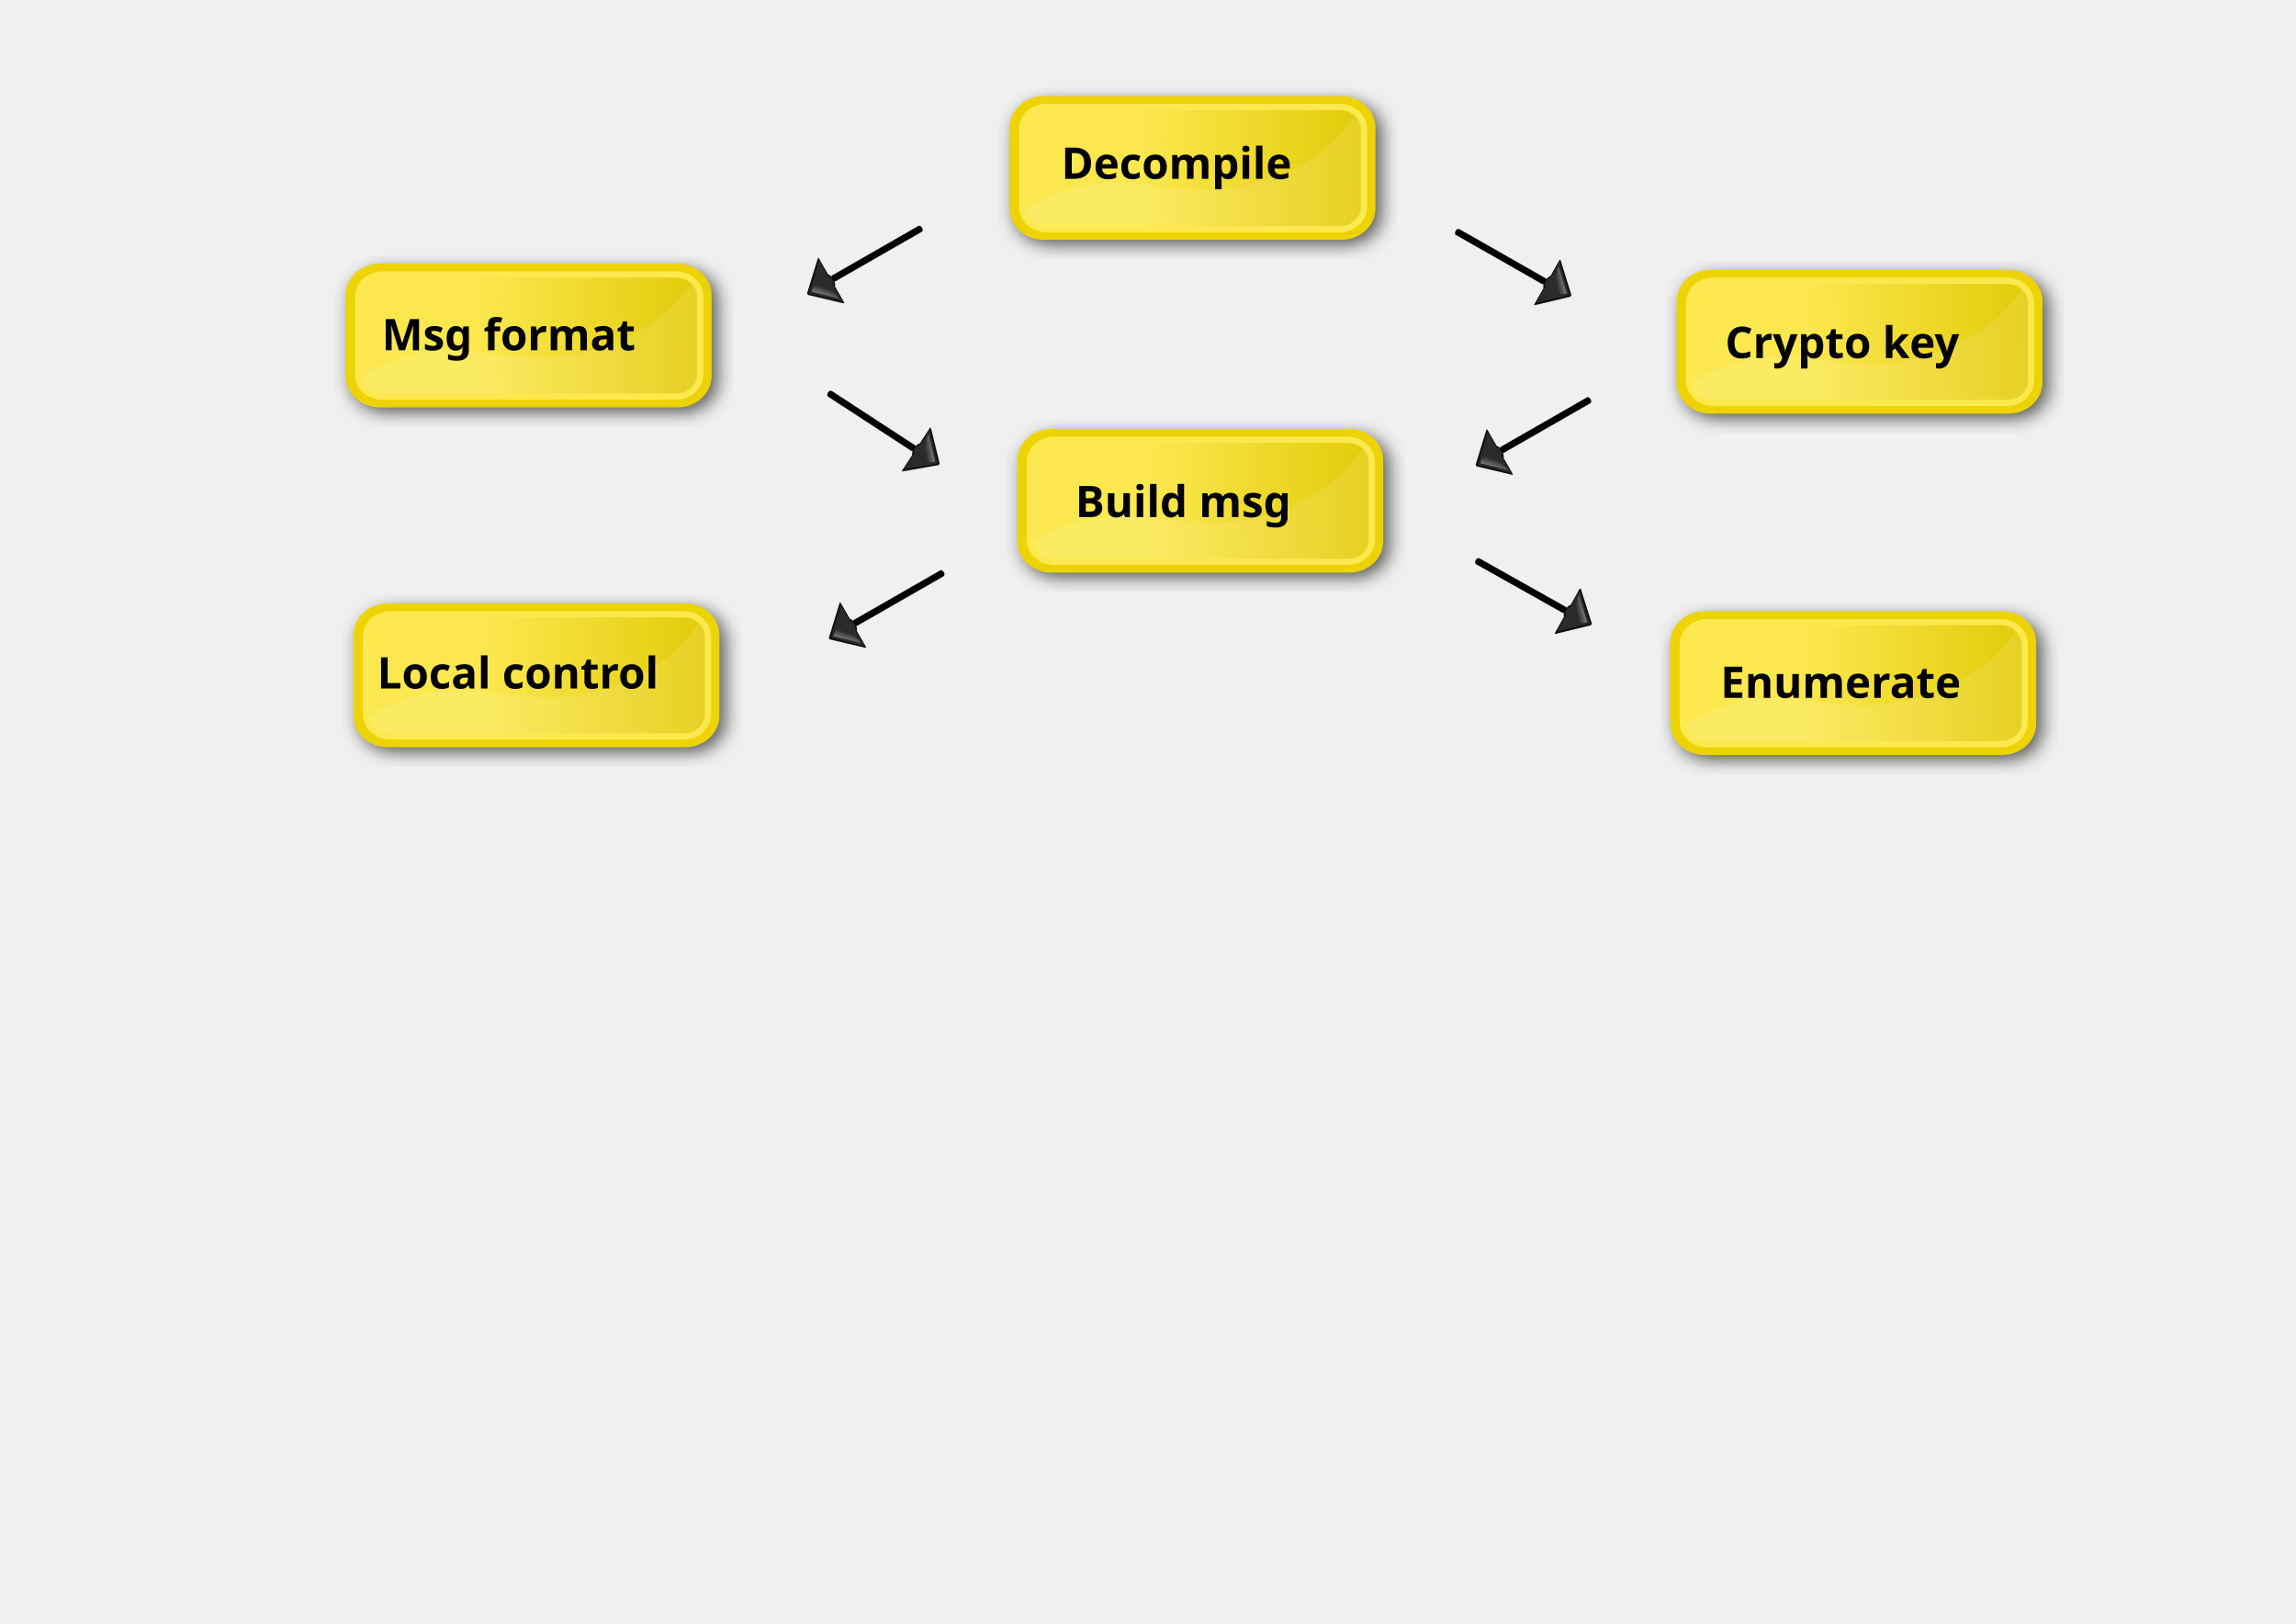
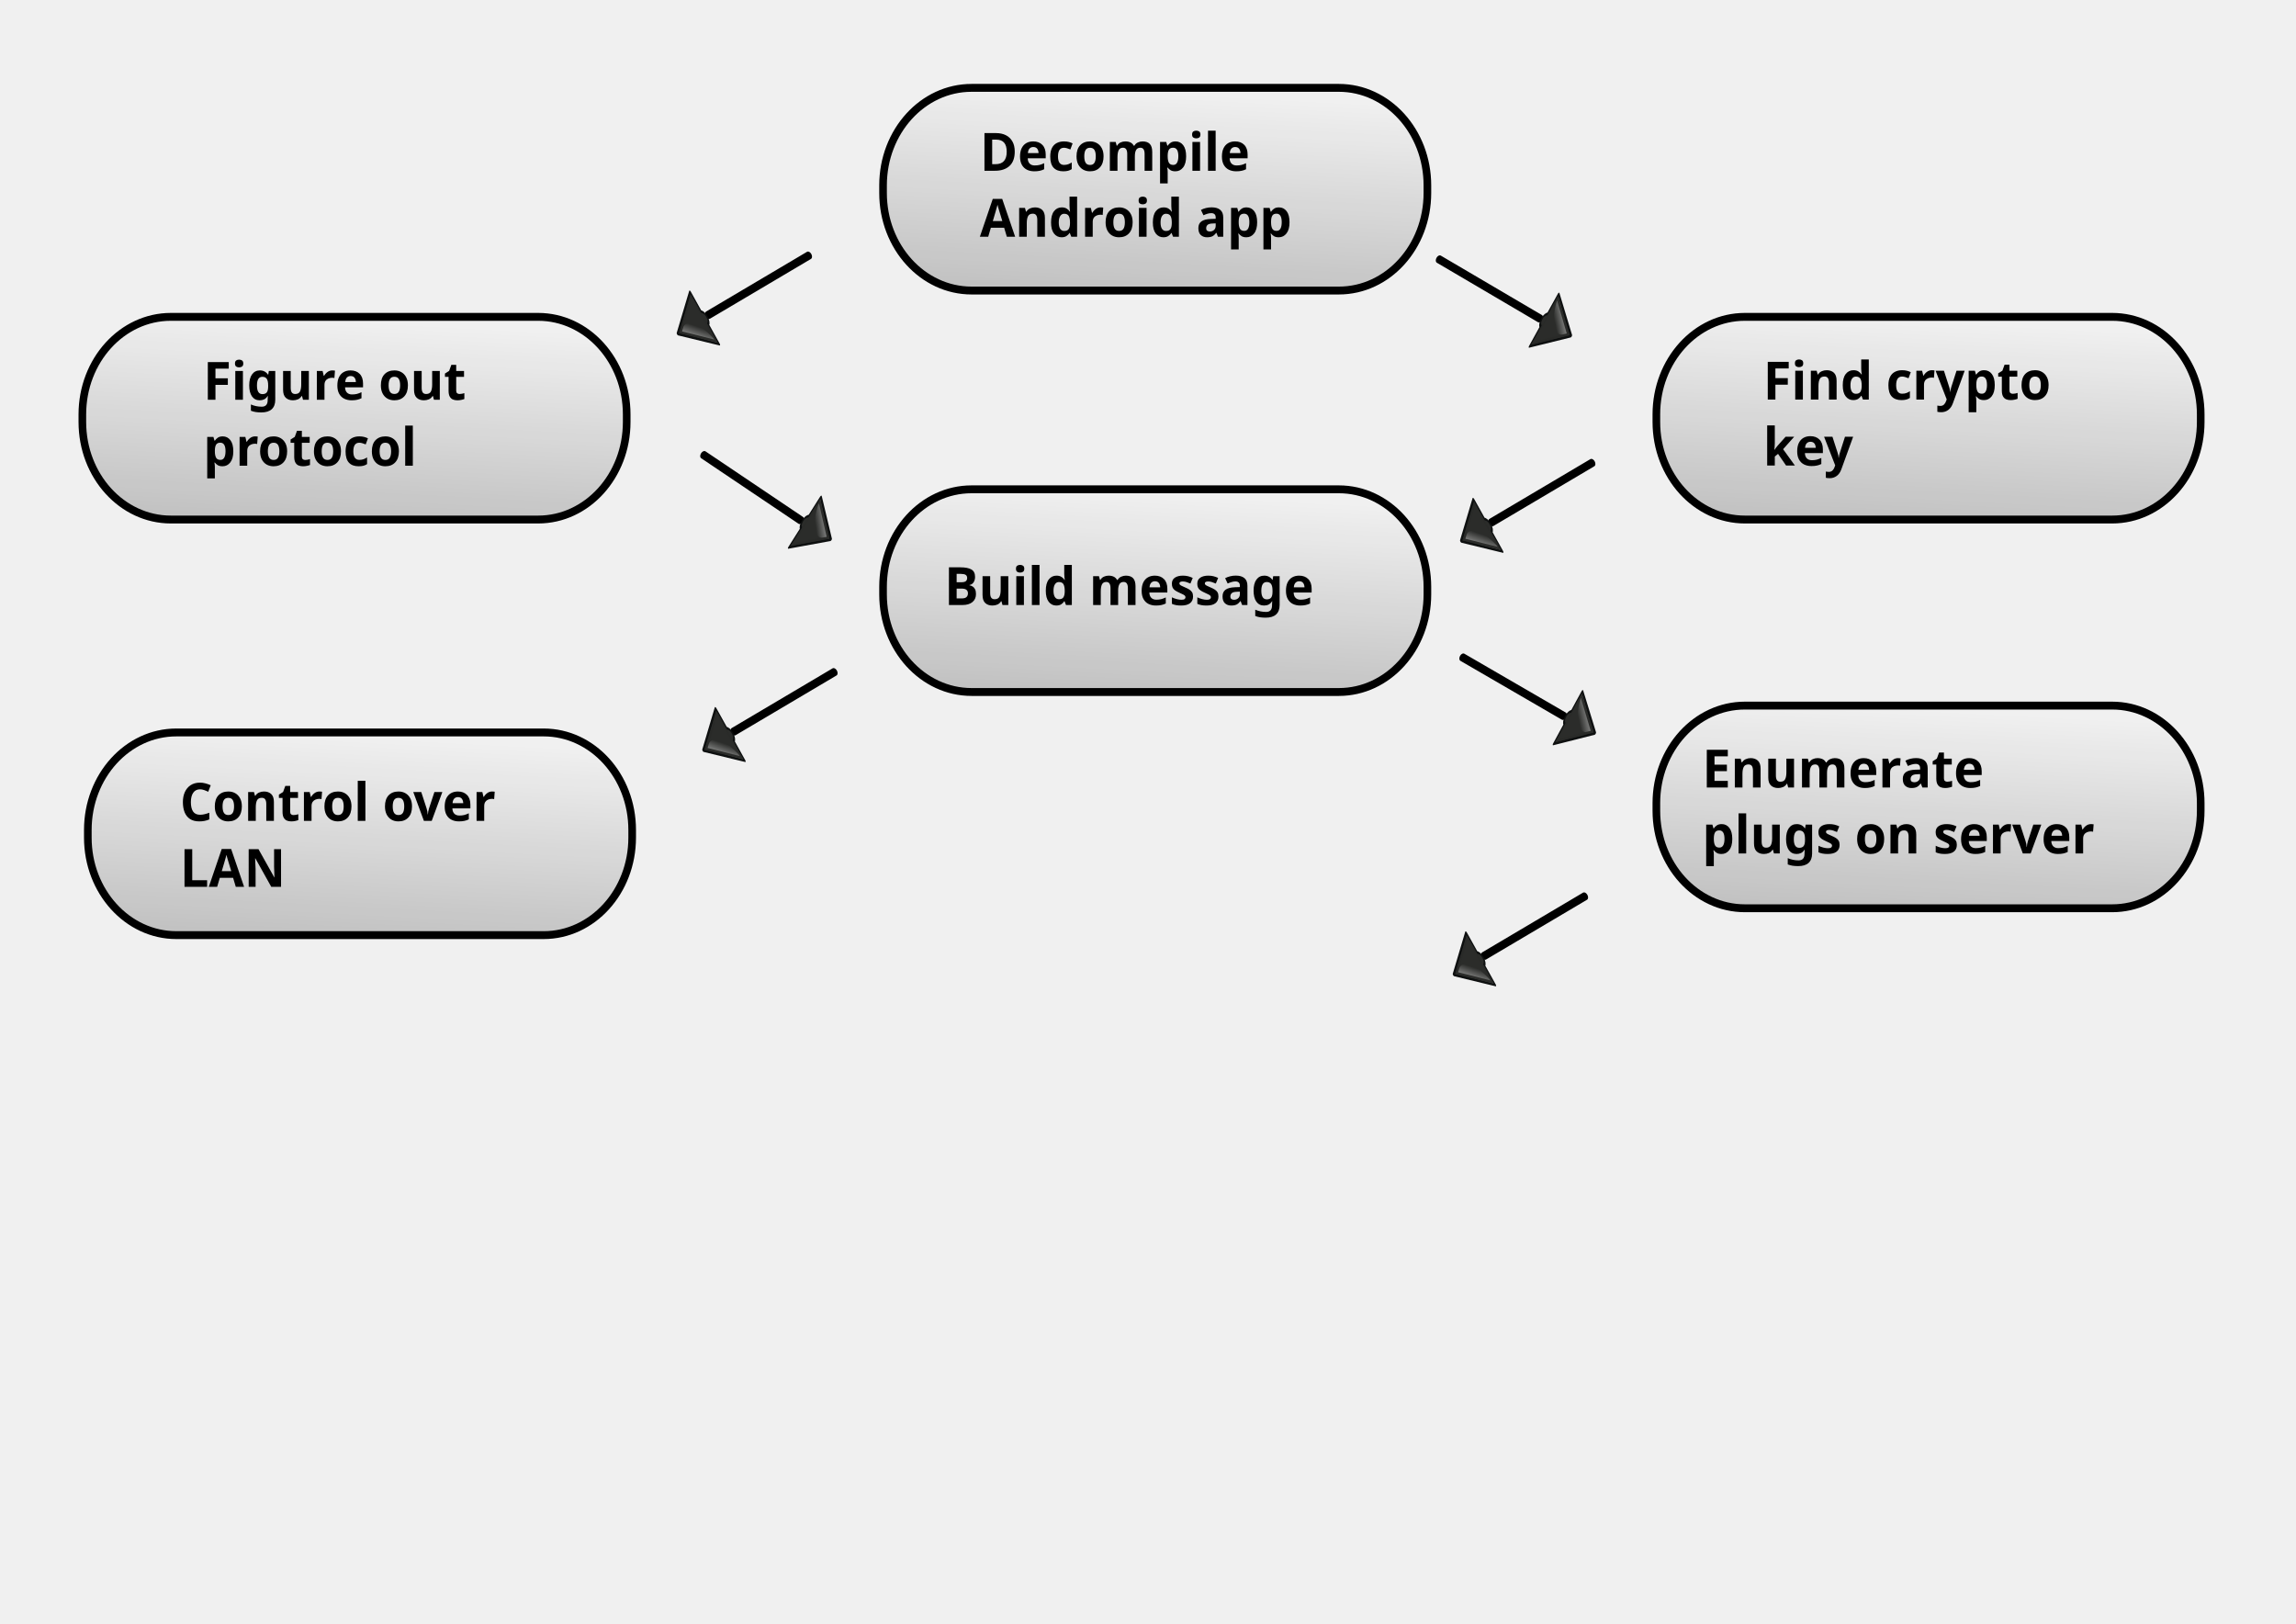
<svg xmlns="http://www.w3.org/2000/svg" xmlns:xlink="http://www.w3.org/1999/xlink" width="297mm" height="210mm" viewBox="0 0 1052.362 744.094" id="svg77456" version="1.1">
  <defs id="defs77458">
-     <filter style="color-interpolation-filters:sRGB" id="filter4523" height="1.278" width="1.119" y="-0.139" x="-0.06">
-       <feGaussianBlur id="feGaussianBlur4525" stdDeviation="6.265" />
-     </filter>
-     <linearGradient id="linearGradient4606" y2="84.148" gradientUnits="userSpaceOnUse" x2="145.71" gradientTransform="matrix(0.6659121,0,0,0.6072515,438.3779,340.3944)" y1="81.648" x1="315.36">
-       <stop id="stop3862" style="stop-color:#e1c900" offset="0" />
-       <stop id="stop3864" style="stop-color:#fce94f" offset="1" />
-     </linearGradient>
-     <filter style="color-interpolation-filters:sRGB" id="filter4523-8" height="1.278" width="1.119" y="-0.139" x="-0.06">
-       <feGaussianBlur id="feGaussianBlur4525-2" stdDeviation="6.265" />
-     </filter>
-     <linearGradient xlink:href="#linearGradient4606" id="linearGradient82049" gradientUnits="userSpaceOnUse" gradientTransform="matrix(0.6659121,0,0,0.6072515,438.3779,340.3944)" x1="315.36" y1="81.648" x2="145.71" y2="84.148" />
-     <filter style="color-interpolation-filters:sRGB" id="filter4523-4" height="1.278" width="1.119" y="-0.139" x="-0.06">
-       <feGaussianBlur id="feGaussianBlur4525-4" stdDeviation="6.265" />
-     </filter>
-     <linearGradient xlink:href="#linearGradient4606" id="linearGradient82074" gradientUnits="userSpaceOnUse" gradientTransform="matrix(0.6659121,0,0,0.6072515,438.3779,340.3944)" x1="315.36" y1="81.648" x2="145.71" y2="84.148" />
-     <linearGradient xlink:href="#linearGradient4606" id="linearGradient82076" gradientUnits="userSpaceOnUse" gradientTransform="matrix(0.6659121,0,0,0.6072515,438.3779,340.3944)" x1="315.36" y1="81.648" x2="145.71" y2="84.148" />
-     <filter style="color-interpolation-filters:sRGB" id="filter4523-89" height="1.278" width="1.119" y="-0.139" x="-0.06">
-       <feGaussianBlur id="feGaussianBlur4525-0" stdDeviation="6.265" />
-     </filter>
-     <linearGradient xlink:href="#linearGradient4606" id="linearGradient82101" gradientUnits="userSpaceOnUse" gradientTransform="matrix(0.6659121,0,0,0.6072515,438.3779,340.3944)" x1="315.36" y1="81.648" x2="145.71" y2="84.148" />
-     <filter style="color-interpolation-filters:sRGB" id="filter4523-891" height="1.278" width="1.119" y="-0.139" x="-0.06">
-       <feGaussianBlur id="feGaussianBlur4525-6" stdDeviation="6.265" />
-     </filter>
-     <linearGradient xlink:href="#linearGradient4606" id="linearGradient82156" gradientUnits="userSpaceOnUse" gradientTransform="matrix(0.6659121,0,0,0.6072515,438.3779,340.3944)" x1="315.36" y1="81.648" x2="145.71" y2="84.148" />
-     <filter style="color-interpolation-filters:sRGB" id="filter4523-3" height="1.278" width="1.119" y="-0.139" x="-0.06">
-       <feGaussianBlur id="feGaussianBlur4525-5" stdDeviation="6.265" />
-     </filter>
-     <linearGradient xlink:href="#linearGradient4606" id="linearGradient82181" gradientUnits="userSpaceOnUse" gradientTransform="matrix(0.6659121,0,0,0.6072515,438.3779,340.3944)" x1="315.36" y1="81.648" x2="145.71" y2="84.148" />
    <linearGradient id="linearGradient3456-4-2" y2="560.49" xlink:href="#linearGradient5003" gradientUnits="userSpaceOnUse" x2="385.62" gradientTransform="translate(-148.57,3.5714)" y1="578.7" x1="376.52" />
    <linearGradient id="linearGradient5003" y2="560.49" gradientUnits="userSpaceOnUse" x2="385.62" gradientTransform="translate(-148.57,3.5714)" y1="578.7" x1="376.52">
      <stop id="stop4966" style="stop-color:#ffffff" offset="0" />
      <stop id="stop4968" style="stop-color:#ffffff;stop-opacity:0" offset="1" />
    </linearGradient>
    <linearGradient id="linearGradient3456-4-2-3" y2="560.49" xlink:href="#linearGradient5003" gradientUnits="userSpaceOnUse" x2="385.62" gradientTransform="translate(-148.57,3.5714)" y1="578.7" x1="376.52" />
    <linearGradient id="linearGradient3456-4-2-9" y2="560.49" xlink:href="#linearGradient5003" gradientUnits="userSpaceOnUse" x2="385.62" gradientTransform="translate(-148.57,3.5714)" y1="578.7" x1="376.52" />
    <linearGradient id="linearGradient3456-4-2-8" y2="560.49" xlink:href="#linearGradient5003" gradientUnits="userSpaceOnUse" x2="385.62" gradientTransform="translate(-148.57,3.5714)" y1="578.7" x1="376.52" />
    <linearGradient id="linearGradient3456-4-2-98" y2="560.49" xlink:href="#linearGradient5003" gradientUnits="userSpaceOnUse" x2="385.62" gradientTransform="translate(-148.57,3.5714)" y1="578.7" x1="376.52" />
    <linearGradient id="linearGradient3456-4-2-82" y2="560.49" xlink:href="#linearGradient5003" gradientUnits="userSpaceOnUse" x2="385.62" gradientTransform="translate(-148.57,3.5714)" y1="578.7" x1="376.52" />
+     <linearGradient id="linearGradient3456-4-2-7" y2="560.49" xlink:href="#linearGradient5003" gradientUnits="userSpaceOnUse" x2="385.62" gradientTransform="translate(-148.57,3.5714)" y1="578.7" x1="376.52" />
+     <linearGradient gradientTransform="matrix(0.5923213,0,0,0.6017069,961.9552,-455.351)" id="linearGradient6633" y2="1341.3" xlink:href="#linearGradient6613" gradientUnits="userSpaceOnUse" x2="-674.72" y1="1666.1" x1="-691.07" />
+     <linearGradient id="linearGradient6613">
+       <stop id="stop6615" style="stop-color:#000000;stop-opacity:.494" offset="0" />
+       <stop id="stop6617" style="stop-color:#000000;stop-opacity:0" offset="1" />
+     </linearGradient>
+     <linearGradient gradientTransform="matrix(0.5923213,0,0,0.6017069,649.098,-381.7796)" id="linearGradient6633-9" y2="1341.3" xlink:href="#linearGradient6613" gradientUnits="userSpaceOnUse" x2="-674.72" y1="1666.1" x1="-691.07" />
+     <linearGradient gradientTransform="matrix(0.5923213,0,0,0.6017069,649.098,-216.0653)" id="linearGradient6633-2" y2="1341.3" xlink:href="#linearGradient6613" gradientUnits="userSpaceOnUse" x2="-674.72" y1="1666.1" x1="-691.07" />
+     <linearGradient gradientTransform="matrix(0.5923213,0,0,0.6017069,971.9552,-306.0653)" id="linearGradient6633-8" y2="1341.3" xlink:href="#linearGradient6613" gradientUnits="userSpaceOnUse" x2="-674.72" y1="1666.1" x1="-691.07" />
+     <linearGradient gradientTransform="matrix(0.5923213,0,0,0.6017069,1284.812,-206.7796)" id="linearGradient6633-97" y2="1341.3" xlink:href="#linearGradient6613" gradientUnits="userSpaceOnUse" x2="-674.72" y1="1666.1" x1="-691.07" />
+     <linearGradient gradientTransform="matrix(0.5923213,0,0,0.6017069,1261.955,-366.7796)" id="linearGradient6633-0" y2="1341.3" xlink:href="#linearGradient6613" gradientUnits="userSpaceOnUse" x2="-674.72" y1="1666.1" x1="-691.07" />
  </defs>
  <g id="layer1" transform="translate(0,-308.2677)">
-     <g id="g82000" transform="translate(-12.85714,-11.42857)">
-       <rect id="rect4582" ry="20" style="opacity:0.99;fill:#555753;stroke:#555753;stroke-width:7.087;stroke-linejoin:round;filter:url(#filter4523)" rx="20" transform="matrix(0.6659121,0,0,0.6072515,-142.3913,339.8346)" height="101.02" width="245.05" y="47.164" x="935.47" />
-       <g id="g81995">
-         <rect id="rect3848" style="opacity:0.99;fill:url(#linearGradient82076);stroke:#edd400;stroke-width:4.507;stroke-linejoin:round" rx="13.318" ry="12.145" height="61.345" width="163.182" y="366.027" x="477.867" />
-         <path id="path3850" style="opacity:0.783;fill:#ffffff;fill-opacity:0.144" d="m 480.863,416.465 c 1.185,4.548 5.554,7.931 10.854,7.931 l 134.075,0 c 6.22,0 11.214,-4.615 11.214,-10.354 l 0,-34.959 c 0,-2.727 -1.152,-5.174 -3.003,-7.02 -0.293,0.504 -0.16,0.383 -0.546,0.99 -0.899,1.415 -2.058,3.091 -3.523,4.925 -1.472,1.828 -3.243,3.814 -5.361,5.872 -1.052,1.026 -2.211,2.071 -3.443,3.121 -1.232,1.044 -2.55,2.095 -3.969,3.139 -1.418,1.038 -2.923,2.065 -4.535,3.079 -1.612,1.014 -3.323,2.022 -5.141,2.988 -1.818,0.959 -3.742,1.882 -5.78,2.769 -2.031,0.887 -4.169,1.719 -6.426,2.502 -2.251,0.783 -4.621,1.512 -7.119,2.168 -2.491,0.656 -5.094,1.239 -7.831,1.743 -2.444,0.455 -4.821,0.795 -7.119,1.032 -2.297,0.231 -4.522,0.364 -6.699,0.425 -2.171,0.055 -4.288,0.043 -6.359,-0.043 -2.078,-0.079 -4.115,-0.213 -6.113,-0.383 -3.995,-0.352 -7.858,-0.856 -11.693,-1.342 -3.836,-0.48 -7.645,-0.953 -11.507,-1.239 -1.931,-0.14 -3.869,-0.237 -5.84,-0.273 -1.971,-0.03 -3.989,0 -6.027,0.121 -2.038,0.121 -4.109,0.34 -6.24,0.656 -2.124,0.316 -4.308,0.729 -6.546,1.281 -2.244,0.553 -4.555,1.227 -6.932,2.053 -2.377,0.826 -4.828,1.816 -7.372,2.963 -2.537,1.148 -5.167,2.465 -7.898,3.978 -0.999,0.553 -2.091,1.269 -3.123,1.876 z" />
-         <rect id="rect3856" style="opacity:0.99;fill:none;stroke:#fce94f;stroke-width:2.853;stroke-linejoin:round" rx="11.121" ry="10.141" height="56.018" width="156.762" y="368.692" x="481.316" />
-       </g>
+     <text xml:space="preserve" style="font-style:normal;font-weight:normal;font-size:20.831px;line-height:125%;font-family:sans-serif;letter-spacing:0px;word-spacing:0px;fill:#000000;fill-opacity:1;stroke:none;stroke-width:1px;stroke-linecap:butt;stroke-linejoin:miter;stroke-opacity:1" x="450.327" y="393.896" id="text82103" transform="scale(0.9843664,1.015882)">
+       <tspan id="tspan82105" x="450.327" y="393.896" />
+     </text>
+     <g id="g153692" transform="matrix(1.171718,0,0,1.209232,-117.4643,-74.30468)">
+       <rect x="445.676" y="349.673" width="212.934" height="76.808" rx="34.635" style="fill:url(#linearGradient6633);stroke:#000000;stroke-width:2.985" ry="36.965" id="rect4849" />
+       <text id="text82113" y="381.094" x="483.549" style="font-style:normal;font-variant:normal;font-weight:bold;font-stretch:normal;font-size:20px;line-height:125%;font-family:sans-serif;-inkscape-font-specification:'sans-serif Bold';letter-spacing:0px;word-spacing:0px;fill:#000000;fill-opacity:1;stroke:none;stroke-width:1px;stroke-linecap:butt;stroke-linejoin:miter;stroke-opacity:1" xml:space="preserve">
+         <tspan y="381.094" x="483.549" id="tspan82115">Decompile</tspan>
+         <tspan id="tspan153648" y="406.094" x="483.549">Android app</tspan>
+       </text>
    </g>
-     <g id="g82000-7" transform="translate(-317.1428,65.35714)">
-       <rect id="rect4582-9" ry="20" style="opacity:0.99;fill:#555753;stroke:#555753;stroke-width:7.087;stroke-linejoin:round;filter:url(#filter4523-8)" rx="20" transform="matrix(0.6659121,0,0,0.6072515,-142.3913,339.8346)" height="101.02" width="245.05" y="47.164" x="935.47" />
-       <g id="g81995-4">
-         <rect id="rect3848-9" style="opacity:0.99;fill:url(#linearGradient82049);stroke:#edd400;stroke-width:4.507;stroke-linejoin:round" rx="13.318" ry="12.145" height="61.345" width="163.182" y="366.027" x="477.867" />
-         <path id="path3850-4" style="opacity:0.783;fill:#ffffff;fill-opacity:0.144" d="m 480.863,416.465 c 1.185,4.548 5.554,7.931 10.854,7.931 l 134.075,0 c 6.22,0 11.214,-4.615 11.214,-10.354 l 0,-34.959 c 0,-2.727 -1.152,-5.174 -3.003,-7.02 -0.293,0.504 -0.16,0.383 -0.546,0.99 -0.899,1.415 -2.058,3.091 -3.523,4.925 -1.472,1.828 -3.243,3.814 -5.361,5.872 -1.052,1.026 -2.211,2.071 -3.443,3.121 -1.232,1.044 -2.55,2.095 -3.969,3.139 -1.418,1.038 -2.923,2.065 -4.535,3.079 -1.612,1.014 -3.323,2.022 -5.141,2.988 -1.818,0.959 -3.742,1.882 -5.78,2.769 -2.031,0.887 -4.169,1.719 -6.426,2.502 -2.251,0.783 -4.621,1.512 -7.119,2.168 -2.491,0.656 -5.094,1.239 -7.831,1.743 -2.444,0.455 -4.821,0.795 -7.119,1.032 -2.297,0.231 -4.522,0.364 -6.699,0.425 -2.171,0.055 -4.288,0.043 -6.359,-0.043 -2.078,-0.079 -4.115,-0.213 -6.113,-0.383 -3.995,-0.352 -7.858,-0.856 -11.693,-1.342 -3.836,-0.48 -7.645,-0.953 -11.507,-1.239 -1.931,-0.14 -3.869,-0.237 -5.84,-0.273 -1.971,-0.03 -3.989,0 -6.027,0.121 -2.038,0.121 -4.109,0.34 -6.24,0.656 -2.124,0.316 -4.308,0.729 -6.546,1.281 -2.244,0.553 -4.555,1.227 -6.932,2.053 -2.377,0.826 -4.828,1.816 -7.372,2.963 -2.537,1.148 -5.167,2.465 -7.898,3.978 -0.999,0.553 -2.091,1.269 -3.123,1.876 z" />
-         <rect id="rect3856-3" style="opacity:0.99;fill:none;stroke:#fce94f;stroke-width:2.853;stroke-linejoin:round" rx="11.121" ry="10.141" height="56.018" width="156.762" y="368.692" x="481.316" />
-       </g>
+     <text xml:space="preserve" style="font-style:normal;font-weight:normal;font-size:23.807px;line-height:125%;font-family:sans-serif;letter-spacing:0px;word-spacing:0px;fill:#000000;fill-opacity:1;stroke:none;stroke-width:1px;stroke-linecap:butt;stroke-linejoin:miter;stroke-opacity:1" x="91.528" y="495.074" id="text82117" transform="scale(0.9843664,1.015882)">
+       <tspan id="tspan82119" x="91.528" y="495.074" />
+     </text>
+     <g id="g153720" transform="matrix(1.171718,0,0,1.209232,-117.8828,-58.32555)">
+       <rect x="132.819" y="423.244" width="212.934" height="76.808" rx="34.635" style="fill:url(#linearGradient6633-9);stroke:#000000;stroke-width:2.985" ry="36.965" id="rect4849-9" />
+       <text id="text82121" y="454.665" x="180.106" style="font-style:normal;font-variant:normal;font-weight:bold;font-stretch:normal;font-size:20px;line-height:125%;font-family:sans-serif;-inkscape-font-specification:'sans-serif Bold';letter-spacing:0px;word-spacing:0px;fill:#000000;fill-opacity:1;stroke:none;stroke-width:1px;stroke-linecap:butt;stroke-linejoin:miter;stroke-opacity:1" xml:space="preserve">
+         <tspan y="454.665" x="180.106" id="tspan82123">Figure out</tspan>
+         <tspan id="tspan153650" y="479.665" x="180.106">protocol</tspan>
+       </text>
    </g>
-     <g id="g82000-9" transform="translate(292.8572,68.21429)">
-       <rect id="rect4582-3" ry="20" style="opacity:0.99;fill:#555753;stroke:#555753;stroke-width:7.087;stroke-linejoin:round;filter:url(#filter4523-4)" rx="20" transform="matrix(0.6659121,0,0,0.6072515,-142.3913,339.8346)" height="101.02" width="245.05" y="47.164" x="935.47" />
-       <g id="g81995-3">
-         <rect id="rect3848-3" style="opacity:0.99;fill:url(#linearGradient82074);stroke:#edd400;stroke-width:4.507;stroke-linejoin:round" rx="13.318" ry="12.145" height="61.345" width="163.182" y="366.027" x="477.867" />
-         <path id="path3850-1" style="opacity:0.783;fill:#ffffff;fill-opacity:0.144" d="m 480.863,416.465 c 1.185,4.548 5.554,7.931 10.854,7.931 l 134.075,0 c 6.22,0 11.214,-4.615 11.214,-10.354 l 0,-34.959 c 0,-2.727 -1.152,-5.174 -3.003,-7.02 -0.293,0.504 -0.16,0.383 -0.546,0.99 -0.899,1.415 -2.058,3.091 -3.523,4.925 -1.472,1.828 -3.243,3.814 -5.361,5.872 -1.052,1.026 -2.211,2.071 -3.443,3.121 -1.232,1.044 -2.55,2.095 -3.969,3.139 -1.418,1.038 -2.923,2.065 -4.535,3.079 -1.612,1.014 -3.323,2.022 -5.141,2.988 -1.818,0.959 -3.742,1.882 -5.78,2.769 -2.031,0.887 -4.169,1.719 -6.426,2.502 -2.251,0.783 -4.621,1.512 -7.119,2.168 -2.491,0.656 -5.094,1.239 -7.831,1.743 -2.444,0.455 -4.821,0.795 -7.119,1.032 -2.297,0.231 -4.522,0.364 -6.699,0.425 -2.171,0.055 -4.288,0.043 -6.359,-0.043 -2.078,-0.079 -4.115,-0.213 -6.113,-0.383 -3.995,-0.352 -7.858,-0.856 -11.693,-1.342 -3.836,-0.48 -7.645,-0.953 -11.507,-1.239 -1.931,-0.14 -3.869,-0.237 -5.84,-0.273 -1.971,-0.03 -3.989,0 -6.027,0.121 -2.038,0.121 -4.109,0.34 -6.24,0.656 -2.124,0.316 -4.308,0.729 -6.546,1.281 -2.244,0.553 -4.555,1.227 -6.932,2.053 -2.377,0.826 -4.828,1.816 -7.372,2.963 -2.537,1.148 -5.167,2.465 -7.898,3.978 -0.999,0.553 -2.091,1.269 -3.123,1.876 z" />
-         <rect id="rect3856-2" style="opacity:0.99;fill:none;stroke:#fce94f;stroke-width:2.853;stroke-linejoin:round" rx="11.121" ry="10.141" height="56.018" width="156.762" y="368.692" x="481.316" />
-       </g>
-     </g>
-     <g id="g82000-94" transform="translate(-9.285701,141.0714)">
-       <rect id="rect4582-5" ry="20" style="opacity:0.99;fill:#555753;stroke:#555753;stroke-width:7.087;stroke-linejoin:round;filter:url(#filter4523-89)" rx="20" transform="matrix(0.6659121,0,0,0.6072515,-142.3913,339.8346)" height="101.02" width="245.05" y="47.164" x="935.47" />
-       <g id="g81995-2">
-         <rect id="rect3848-0" style="opacity:0.99;fill:url(#linearGradient82101);stroke:#edd400;stroke-width:4.507;stroke-linejoin:round" rx="13.318" ry="12.145" height="61.345" width="163.182" y="366.027" x="477.867" />
-         <path id="path3850-0" style="opacity:0.783;fill:#ffffff;fill-opacity:0.144" d="m 480.863,416.465 c 1.185,4.548 5.554,7.931 10.854,7.931 l 134.075,0 c 6.22,0 11.214,-4.615 11.214,-10.354 l 0,-34.959 c 0,-2.727 -1.152,-5.174 -3.003,-7.02 -0.293,0.504 -0.16,0.383 -0.546,0.99 -0.899,1.415 -2.058,3.091 -3.523,4.925 -1.472,1.828 -3.243,3.814 -5.361,5.872 -1.052,1.026 -2.211,2.071 -3.443,3.121 -1.232,1.044 -2.55,2.095 -3.969,3.139 -1.418,1.038 -2.923,2.065 -4.535,3.079 -1.612,1.014 -3.323,2.022 -5.141,2.988 -1.818,0.959 -3.742,1.882 -5.78,2.769 -2.031,0.887 -4.169,1.719 -6.426,2.502 -2.251,0.783 -4.621,1.512 -7.119,2.168 -2.491,0.656 -5.094,1.239 -7.831,1.743 -2.444,0.455 -4.821,0.795 -7.119,1.032 -2.297,0.231 -4.522,0.364 -6.699,0.425 -2.171,0.055 -4.288,0.043 -6.359,-0.043 -2.078,-0.079 -4.115,-0.213 -6.113,-0.383 -3.995,-0.352 -7.858,-0.856 -11.693,-1.342 -3.836,-0.48 -7.645,-0.953 -11.507,-1.239 -1.931,-0.14 -3.869,-0.237 -5.84,-0.273 -1.971,-0.03 -3.989,0 -6.027,0.121 -2.038,0.121 -4.109,0.34 -6.24,0.656 -2.124,0.316 -4.308,0.729 -6.546,1.281 -2.244,0.553 -4.555,1.227 -6.932,2.053 -2.377,0.826 -4.828,1.816 -7.372,2.963 -2.537,1.148 -5.167,2.465 -7.898,3.978 -0.999,0.553 -2.091,1.269 -3.123,1.876 z" />
-         <rect id="rect3856-9" style="opacity:0.99;fill:none;stroke:#fce94f;stroke-width:2.853;stroke-linejoin:round" rx="11.121" ry="10.141" height="56.018" width="156.762" y="368.692" x="481.316" />
-       </g>
-     </g>
-     <text xml:space="preserve" style="font-style:normal;font-weight:normal;font-size:17.5px;line-height:125%;font-family:sans-serif;letter-spacing:0px;word-spacing:0px;fill:#000000;fill-opacity:1;stroke:none;stroke-width:1px;stroke-linecap:butt;stroke-linejoin:miter;stroke-opacity:1;" x="483.571" y="392.362" id="text82103">
-       <tspan id="tspan82105" x="483.571" y="392.362" />
-     </text>
-     <text xml:space="preserve" style="font-style:normal;font-variant:normal;font-weight:bold;font-stretch:normal;font-size:20px;line-height:125%;font-family:sans-serif;-inkscape-font-specification:'sans-serif Bold';letter-spacing:0px;word-spacing:0px;fill:#000000;fill-opacity:1;stroke:none;stroke-width:1px;stroke-linecap:butt;stroke-linejoin:miter;stroke-opacity:1" x="486.429" y="390.219" id="text82113">
-       <tspan id="tspan82115" x="486.429" y="390.219">Decompile</tspan>
-     </text>
-     <text xml:space="preserve" style="font-style:normal;font-weight:normal;font-size:20px;line-height:125%;font-family:sans-serif;letter-spacing:0px;word-spacing:0px;fill:#000000;fill-opacity:1;stroke:none;stroke-width:1px;stroke-linecap:butt;stroke-linejoin:miter;stroke-opacity:1" x="182.143" y="477.362" id="text82117">
-       <tspan id="tspan82119" x="182.143" y="477.362" />
-     </text>
-     <text xml:space="preserve" style="font-style:normal;font-variant:normal;font-weight:bold;font-stretch:normal;font-size:20px;line-height:125%;font-family:sans-serif;-inkscape-font-specification:'sans-serif Bold';letter-spacing:0px;word-spacing:0px;fill:#000000;fill-opacity:1;stroke:none;stroke-width:1px;stroke-linecap:butt;stroke-linejoin:miter;stroke-opacity:1" x="175" y="468.791" id="text82121">
-       <tspan id="tspan82123" x="175" y="468.791">Msg format</tspan>
-     </text>
-     <text xml:space="preserve" style="font-style:normal;font-variant:normal;font-weight:bold;font-stretch:normal;font-size:20px;line-height:125%;font-family:sans-serif;-inkscape-font-specification:'sans-serif Bold';letter-spacing:0px;word-spacing:0px;fill:#000000;fill-opacity:1;stroke:none;stroke-width:1px;stroke-linecap:butt;stroke-linejoin:miter;stroke-opacity:1" x="790.714" y="472.362" id="text82125">
-       <tspan id="tspan82127" x="790.714" y="472.362">Crypto key</tspan>
-     </text>
-     <text xml:space="preserve" style="font-style:normal;font-variant:normal;font-weight:bold;font-stretch:normal;font-size:20px;line-height:125%;font-family:sans-serif;-inkscape-font-specification:'sans-serif Bold';letter-spacing:0px;word-spacing:0px;fill:#000000;fill-opacity:1;stroke:none;stroke-width:1px;stroke-linecap:butt;stroke-linejoin:miter;stroke-opacity:1" x="492.857" y="545.219" id="text82129">
-       <tspan id="tspan82131" x="492.857" y="545.219">Build msg</tspan>
-     </text>
-     <g id="g82000-76" transform="translate(-313.5714,221.0714)">
-       <rect id="rect4582-2" ry="20" style="opacity:0.99;fill:#555753;stroke:#555753;stroke-width:7.087;stroke-linejoin:round;filter:url(#filter4523-891)" rx="20" transform="matrix(0.6659121,0,0,0.6072515,-142.3913,339.8346)" height="101.02" width="245.05" y="47.164" x="935.47" />
-       <g id="g81995-6">
-         <rect id="rect3848-1" style="opacity:0.99;fill:url(#linearGradient82156);stroke:#edd400;stroke-width:4.507;stroke-linejoin:round" rx="13.318" ry="12.145" height="61.345" width="163.182" y="366.027" x="477.867" />
-         <path id="path3850-8" style="opacity:0.783;fill:#ffffff;fill-opacity:0.144" d="m 480.863,416.465 c 1.185,4.548 5.554,7.931 10.854,7.931 l 134.075,0 c 6.22,0 11.214,-4.615 11.214,-10.354 l 0,-34.959 c 0,-2.727 -1.152,-5.174 -3.003,-7.02 -0.293,0.504 -0.16,0.383 -0.546,0.99 -0.899,1.415 -2.058,3.091 -3.523,4.925 -1.472,1.828 -3.243,3.814 -5.361,5.872 -1.052,1.026 -2.211,2.071 -3.443,3.121 -1.232,1.044 -2.55,2.095 -3.969,3.139 -1.418,1.038 -2.923,2.065 -4.535,3.079 -1.612,1.014 -3.323,2.022 -5.141,2.988 -1.818,0.959 -3.742,1.882 -5.78,2.769 -2.031,0.887 -4.169,1.719 -6.426,2.502 -2.251,0.783 -4.621,1.512 -7.119,2.168 -2.491,0.656 -5.094,1.239 -7.831,1.743 -2.444,0.455 -4.821,0.795 -7.119,1.032 -2.297,0.231 -4.522,0.364 -6.699,0.425 -2.171,0.055 -4.288,0.043 -6.359,-0.043 -2.078,-0.079 -4.115,-0.213 -6.113,-0.383 -3.995,-0.352 -7.858,-0.856 -11.693,-1.342 -3.836,-0.48 -7.645,-0.953 -11.507,-1.239 -1.931,-0.14 -3.869,-0.237 -5.84,-0.273 -1.971,-0.03 -3.989,0 -6.027,0.121 -2.038,0.121 -4.109,0.34 -6.24,0.656 -2.124,0.316 -4.308,0.729 -6.546,1.281 -2.244,0.553 -4.555,1.227 -6.932,2.053 -2.377,0.826 -4.828,1.816 -7.372,2.963 -2.537,1.148 -5.167,2.465 -7.898,3.978 -0.999,0.553 -2.091,1.269 -3.123,1.876 z" />
-         <rect id="rect3856-8" style="opacity:0.99;fill:none;stroke:#fce94f;stroke-width:2.853;stroke-linejoin:round" rx="11.121" ry="10.141" height="56.018" width="156.762" y="368.692" x="481.316" />
-       </g>
-     </g>
-     <g id="g82000-2" transform="translate(290,224.6429)">
-       <rect id="rect4582-50" ry="20" style="opacity:0.99;fill:#555753;stroke:#555753;stroke-width:7.087;stroke-linejoin:round;filter:url(#filter4523-3)" rx="20" transform="matrix(0.6659121,0,0,0.6072515,-142.3913,339.8346)" height="101.02" width="245.05" y="47.164" x="935.47" />
-       <g id="g81995-5">
-         <rect id="rect3848-6" style="opacity:0.99;fill:url(#linearGradient82181);stroke:#edd400;stroke-width:4.507;stroke-linejoin:round" rx="13.318" ry="12.145" height="61.345" width="163.182" y="366.027" x="477.867" />
-         <path id="path3850-09" style="opacity:0.783;fill:#ffffff;fill-opacity:0.144" d="m 480.863,416.465 c 1.185,4.548 5.554,7.931 10.854,7.931 l 134.075,0 c 6.22,0 11.214,-4.615 11.214,-10.354 l 0,-34.959 c 0,-2.727 -1.152,-5.174 -3.003,-7.02 -0.293,0.504 -0.16,0.383 -0.546,0.99 -0.899,1.415 -2.058,3.091 -3.523,4.925 -1.472,1.828 -3.243,3.814 -5.361,5.872 -1.052,1.026 -2.211,2.071 -3.443,3.121 -1.232,1.044 -2.55,2.095 -3.969,3.139 -1.418,1.038 -2.923,2.065 -4.535,3.079 -1.612,1.014 -3.323,2.022 -5.141,2.988 -1.818,0.959 -3.742,1.882 -5.78,2.769 -2.031,0.887 -4.169,1.719 -6.426,2.502 -2.251,0.783 -4.621,1.512 -7.119,2.168 -2.491,0.656 -5.094,1.239 -7.831,1.743 -2.444,0.455 -4.821,0.795 -7.119,1.032 -2.297,0.231 -4.522,0.364 -6.699,0.425 -2.171,0.055 -4.288,0.043 -6.359,-0.043 -2.078,-0.079 -4.115,-0.213 -6.113,-0.383 -3.995,-0.352 -7.858,-0.856 -11.693,-1.342 -3.836,-0.48 -7.645,-0.953 -11.507,-1.239 -1.931,-0.14 -3.869,-0.237 -5.84,-0.273 -1.971,-0.03 -3.989,0 -6.027,0.121 -2.038,0.121 -4.109,0.34 -6.24,0.656 -2.124,0.316 -4.308,0.729 -6.546,1.281 -2.244,0.553 -4.555,1.227 -6.932,2.053 -2.377,0.826 -4.828,1.816 -7.372,2.963 -2.537,1.148 -5.167,2.465 -7.898,3.978 -0.999,0.553 -2.091,1.269 -3.123,1.876 z" />
-         <rect id="rect3856-89" style="opacity:0.99;fill:none;stroke:#fce94f;stroke-width:2.853;stroke-linejoin:round" rx="11.121" ry="10.141" height="56.018" width="156.762" y="368.692" x="481.316" />
-       </g>
-     </g>
-     <text xml:space="preserve" style="font-style:normal;font-variant:normal;font-weight:bold;font-stretch:normal;font-size:20px;line-height:125%;font-family:sans-serif;-inkscape-font-specification:'sans-serif Bold';letter-spacing:0px;word-spacing:0px;fill:#000000;fill-opacity:1;stroke:none;stroke-width:1px;stroke-linecap:butt;stroke-linejoin:miter;stroke-opacity:1" x="172.857" y="623.791" id="text82258">
-       <tspan id="tspan82260" x="172.857" y="623.791">Local control</tspan>
-     </text>
-     <text xml:space="preserve" style="font-style:normal;font-variant:normal;font-weight:bold;font-stretch:normal;font-size:20px;line-height:125%;font-family:sans-serif;-inkscape-font-specification:'sans-serif Bold';letter-spacing:0px;word-spacing:0px;fill:#000000;fill-opacity:1;stroke:none;stroke-width:1px;stroke-linecap:butt;stroke-linejoin:miter;stroke-opacity:1" x="788.571" y="628.076" id="text82262">
-       <tspan id="tspan82264" x="788.571" y="628.076">Enumerate</tspan>
-     </text>
-     <g transform="matrix(0.2055674,-0.1178961,0.1761302,0.3071061,314.3603,337.6424)" id="g76919-01-0">
+     <g transform="matrix(0.240867,-0.1425637,0.2063749,0.3713625,245.0187,333.9832)" id="g76919-01-0">
      <g id="g76916-9-2">
        <path d="m 42.321,335.872 192.071,0" style="fill:none;stroke:#000000;stroke-width:8.781;stroke-linecap:round;stroke-linejoin:round" id="path5049-04-9" />
      </g>
      <g id="g5005-48-9" transform="matrix(1.209702,0,0,1.812426,-269.897,-682.7021)">
        <path id="path5007-98-6" style="opacity:0.99;fill:#292a28;stroke:#0c0e0e;stroke-width:1.892;stroke-linejoin:round" d="m 252.18,544.7 -42.44,17.75 42.44,17.72 0,-13.5 c 2.06,-0.47 3.59,-2.18 3.59,-4.22 0,-2.05 -1.53,-3.79 -3.59,-4.25 l 0,-13.5 z" />
        <path id="path5009-0-8" style="fill:url(#linearGradient3456-4-2);fill-rule:evenodd" d="m 213.84,562.44 c 26.42,-10.89 37.19,16.44 37.19,16.44 l -37.19,-16.44 z" />
        <path id="path5011-15-2" style="opacity:0.99;fill:none;stroke:#292a28;stroke-width:1.776" d="m 214.3,562.44 36.01,-15.02 0.16,30.39 -36.17,-15.37 z" />
      </g>
    </g>
-     <g transform="matrix(-0.205918,-0.1172826,0.1752136,-0.30763,657.5032,545.4134)" id="g76919-01-0-1">
+     <g transform="matrix(-0.2412778,-0.1418218,0.2053009,-0.3719959,647.0854,585.2265)" id="g76919-01-0-1">
      <g id="g76916-9-2-5">
        <path d="m 42.321,335.872 192.071,0" style="fill:none;stroke:#000000;stroke-width:8.781;stroke-linecap:round;stroke-linejoin:round" id="path5049-04-9-5" />
      </g>
      <g id="g5005-48-9-9" transform="matrix(1.209702,0,0,1.812426,-269.897,-682.7021)">
        <path id="path5007-98-6-6" style="opacity:0.99;fill:#292a28;stroke:#0c0e0e;stroke-width:1.892;stroke-linejoin:round" d="m 252.18,544.7 -42.44,17.75 42.44,17.72 0,-13.5 c 2.06,-0.47 3.59,-2.18 3.59,-4.22 0,-2.05 -1.53,-3.79 -3.59,-4.25 l 0,-13.5 z" />
        <path id="path5009-0-8-2" style="fill:url(#linearGradient3456-4-2-3);fill-rule:evenodd" d="m 213.84,562.44 c 26.42,-10.89 37.19,16.44 37.19,16.44 l -37.19,-16.44 z" />
        <path id="path5011-15-2-4" style="opacity:0.99;fill:none;stroke:#292a28;stroke-width:1.776" d="m 214.3,562.44 36.01,-15.02 0.16,30.39 -36.17,-15.37 z" />
      </g>
    </g>
-     <g transform="matrix(0.2055674,-0.1178961,0.1761302,0.3071061,620.7888,416.2138)" id="g76919-01-0-0">
+     <g transform="matrix(0.240867,-0.1425637,0.2063749,0.3713625,604.0665,428.9942)" id="g76919-01-0-0">
      <g id="g76916-9-2-55">
        <path d="m 42.321,335.872 192.071,0" style="fill:none;stroke:#000000;stroke-width:8.781;stroke-linecap:round;stroke-linejoin:round" id="path5049-04-9-1" />
      </g>
      <g id="g5005-48-9-94" transform="matrix(1.209702,0,0,1.812426,-269.897,-682.7021)">
        <path id="path5007-98-6-69" style="opacity:0.99;fill:#292a28;stroke:#0c0e0e;stroke-width:1.892;stroke-linejoin:round" d="m 252.18,544.7 -42.44,17.75 42.44,17.72 0,-13.5 c 2.06,-0.47 3.59,-2.18 3.59,-4.22 0,-2.05 -1.53,-3.79 -3.59,-4.25 l 0,-13.5 z" />
        <path id="path5009-0-8-5" style="fill:url(#linearGradient3456-4-2-9);fill-rule:evenodd" d="m 213.84,562.44 c 26.42,-10.89 37.19,16.44 37.19,16.44 l -37.19,-16.44 z" />
        <path id="path5011-15-2-5" style="opacity:0.99;fill:none;stroke:#292a28;stroke-width:1.776" d="m 214.3,562.44 36.01,-15.02 0.16,30.39 -36.17,-15.37 z" />
      </g>
    </g>
-     <g transform="matrix(-0.1985224,-0.1294075,0.1933275,-0.2965813,361.9701,618.6707)" id="g76919-01-0-3">
+     <g transform="matrix(-0.2326122,-0.1564836,0.2265253,-0.3586356,300.8039,673.8116)" id="g76919-01-0-3">
      <g id="g76916-9-2-7">
        <path d="m 42.321,335.872 192.071,0" style="fill:none;stroke:#000000;stroke-width:8.781;stroke-linecap:round;stroke-linejoin:round" id="path5049-04-9-0" />
      </g>
      <g id="g5005-48-9-4" transform="matrix(1.209702,0,0,1.812426,-269.897,-682.7021)">
        <path id="path5007-98-6-8" style="opacity:0.99;fill:#292a28;stroke:#0c0e0e;stroke-width:1.892;stroke-linejoin:round" d="m 252.18,544.7 -42.44,17.75 42.44,17.72 0,-13.5 c 2.06,-0.47 3.59,-2.18 3.59,-4.22 0,-2.05 -1.53,-3.79 -3.59,-4.25 l 0,-13.5 z" />
        <path id="path5009-0-8-21" style="fill:url(#linearGradient3456-4-2-8);fill-rule:evenodd" d="m 213.84,562.44 c 26.42,-10.89 37.19,16.44 37.19,16.44 l -37.19,-16.44 z" />
        <path id="path5011-15-2-0" style="opacity:0.99;fill:none;stroke:#292a28;stroke-width:1.776" d="m 214.3,562.44 36.01,-15.02 0.16,30.39 -36.17,-15.37 z" />
      </g>
    </g>
-     <g transform="matrix(0.2055674,-0.1178961,0.1761302,0.3071061,324.3603,495.4995)" id="g76919-01-0-6">
+     <g transform="matrix(0.240867,-0.1425637,0.2063749,0.3713625,256.7359,524.869)" id="g76919-01-0-6">
      <g id="g76916-9-2-6">
        <path d="m 42.321,335.872 192.071,0" style="fill:none;stroke:#000000;stroke-width:8.781;stroke-linecap:round;stroke-linejoin:round" id="path5049-04-9-8" />
      </g>
      <g id="g5005-48-9-8" transform="matrix(1.209702,0,0,1.812426,-269.897,-682.7021)">
        <path id="path5007-98-6-7" style="opacity:0.99;fill:#292a28;stroke:#0c0e0e;stroke-width:1.892;stroke-linejoin:round" d="m 252.18,544.7 -42.44,17.75 42.44,17.72 0,-13.5 c 2.06,-0.47 3.59,-2.18 3.59,-4.22 0,-2.05 -1.53,-3.79 -3.59,-4.25 l 0,-13.5 z" />
        <path id="path5009-0-8-0" style="fill:url(#linearGradient3456-4-2-98);fill-rule:evenodd" d="m 213.84,562.44 c 26.42,-10.89 37.19,16.44 37.19,16.44 l -37.19,-16.44 z" />
        <path id="path5011-15-2-47" style="opacity:0.99;fill:none;stroke:#292a28;stroke-width:1.776" d="m 214.3,562.44 36.01,-15.02 0.16,30.39 -36.17,-15.37 z" />
      </g>
    </g>
-     <g transform="matrix(-0.2065803,-0.1161121,0.173465,-0.3086194,667.4554,696.3386)" id="g76919-01-0-09">
+     <g transform="matrix(-0.2420538,-0.1404064,0.203252,-0.3731923,658.7466,767.73)" id="g76919-01-0-09">
      <g id="g76916-9-2-9">
        <path d="m 42.321,335.872 192.071,0" style="fill:none;stroke:#000000;stroke-width:8.781;stroke-linecap:round;stroke-linejoin:round" id="path5049-04-9-82" />
      </g>
      <g id="g5005-48-9-1" transform="matrix(1.209702,0,0,1.812426,-269.897,-682.7021)">
        <path id="path5007-98-6-80" style="opacity:0.99;fill:#292a28;stroke:#0c0e0e;stroke-width:1.892;stroke-linejoin:round" d="m 252.18,544.7 -42.44,17.75 42.44,17.72 0,-13.5 c 2.06,-0.47 3.59,-2.18 3.59,-4.22 0,-2.05 -1.53,-3.79 -3.59,-4.25 l 0,-13.5 z" />
        <path id="path5009-0-8-1" style="fill:url(#linearGradient3456-4-2-82);fill-rule:evenodd" d="m 213.84,562.44 c 26.42,-10.89 37.19,16.44 37.19,16.44 l -37.19,-16.44 z" />
        <path id="path5011-15-2-9" style="opacity:0.99;fill:none;stroke:#292a28;stroke-width:1.776" d="m 214.3,562.44 36.01,-15.02 0.16,30.39 -36.17,-15.37 z" />
      </g>
    </g>
+     <g transform="matrix(0.240867,-0.1425637,0.2063749,0.3713625,600.7188,627.6537)" id="g76919-01-0-5">
+       <g id="g76916-9-2-8">
+         <path d="m 42.321,335.872 192.071,0" style="fill:none;stroke:#000000;stroke-width:8.781;stroke-linecap:round;stroke-linejoin:round" id="path5049-04-9-52" />
+       </g>
+       <g id="g5005-48-9-3" transform="matrix(1.209702,0,0,1.812426,-269.897,-682.7021)">
+         <path id="path5007-98-6-5" style="opacity:0.99;fill:#292a28;stroke:#0c0e0e;stroke-width:1.892;stroke-linejoin:round" d="m 252.18,544.7 -42.44,17.75 42.44,17.72 0,-13.5 c 2.06,-0.47 3.59,-2.18 3.59,-4.22 0,-2.05 -1.53,-3.79 -3.59,-4.25 l 0,-13.5 z" />
+         <path id="path5009-0-8-7" style="fill:url(#linearGradient3456-4-2-7);fill-rule:evenodd" d="m 213.84,562.44 c 26.42,-10.89 37.19,16.44 37.19,16.44 l -37.19,-16.44 z" />
+         <path id="path5011-15-2-2" style="opacity:0.99;fill:none;stroke:#292a28;stroke-width:1.776" d="m 214.3,562.44 36.01,-15.02 0.16,30.39 -36.17,-15.37 z" />
+       </g>
+     </g>
+     <g id="g153714" transform="matrix(1.171718,0,0,1.209232,-115.3719,-68.25845)">
+       <text id="text82258" y="622.46" x="168.846" style="font-style:normal;font-variant:normal;font-weight:bold;font-stretch:normal;font-size:20px;line-height:125%;font-family:sans-serif;-inkscape-font-specification:'sans-serif Bold';letter-spacing:0px;word-spacing:0px;fill:#000000;fill-opacity:1;stroke:none;stroke-width:1px;stroke-linecap:butt;stroke-linejoin:miter;stroke-opacity:1" xml:space="preserve">
+         <tspan id="tspan153652" y="622.46" x="168.846">Control over</tspan>
+         <tspan id="tspan153656" y="647.46" x="168.846">LAN</tspan>
+       </text>
+       <rect x="132.819" y="588.958" width="212.934" height="76.808" rx="34.635" style="fill:url(#linearGradient6633-2);stroke:#000000;stroke-width:2.985" ry="36.965" id="rect4849-0" />
+     </g>
+     <g id="g153698" transform="matrix(1.171718,0,0,1.209232,-129.1815,-70.84976)">
+       <text id="text82129" y="542.802" x="479.653" style="font-style:normal;font-variant:normal;font-weight:bold;font-stretch:normal;font-size:20px;line-height:125%;font-family:sans-serif;-inkscape-font-specification:'sans-serif Bold';letter-spacing:0px;word-spacing:0px;fill:#000000;fill-opacity:1;stroke:none;stroke-width:1px;stroke-linecap:butt;stroke-linejoin:miter;stroke-opacity:1" xml:space="preserve">
+         <tspan y="542.802" x="479.653" id="tspan82131">Build message</tspan>
+       </text>
+       <rect x="455.676" y="498.958" width="212.934" height="76.808" rx="34.635" style="fill:url(#linearGradient6633-8);stroke:#000000;stroke-width:2.985" ry="36.965" id="rect4849-2" />
+     </g>
+     <g id="g153679" transform="matrix(1.171718,0,0,1.209232,-141.3171,-91.79537)">
+       <text id="text82262" y="629.28" x="786.465" style="font-style:normal;font-variant:normal;font-weight:bold;font-stretch:normal;font-size:20px;line-height:125%;font-family:sans-serif;-inkscape-font-specification:'sans-serif Bold';letter-spacing:0px;word-spacing:0px;fill:#000000;fill-opacity:1;stroke:none;stroke-width:1px;stroke-linecap:butt;stroke-linejoin:miter;stroke-opacity:1" xml:space="preserve">
+         <tspan y="629.28" x="786.465" id="tspan82264">Enumerate </tspan>
+         <tspan id="tspan153670" y="654.28" x="786.465">plugs on server</tspan>
+         <tspan id="tspan153668" y="679.28" x="786.465" />
+       </text>
+       <rect x="768.533" y="598.244" width="212.934" height="76.808" rx="34.635" style="fill:url(#linearGradient6633-97);stroke:#000000;stroke-width:2.985" ry="36.965" id="rect4849-6" />
+     </g>
+     <g id="g153686" transform="matrix(1.171718,0,0,1.209232,-114.535,-76.46402)">
+       <text id="text82125" y="469.587" x="787.46" style="font-style:normal;font-variant:normal;font-weight:bold;font-stretch:normal;font-size:20px;line-height:125%;font-family:sans-serif;-inkscape-font-specification:'sans-serif Bold';letter-spacing:0px;word-spacing:0px;fill:#000000;fill-opacity:1;stroke:none;stroke-width:1px;stroke-linecap:butt;stroke-linejoin:miter;stroke-opacity:1" xml:space="preserve">
+         <tspan y="469.587" x="787.46" id="tspan82127">Find crypto</tspan>
+         <tspan id="tspan153664" y="494.587" x="787.46">key</tspan>
+       </text>
+       <rect x="745.676" y="438.244" width="212.934" height="76.808" rx="34.635" style="fill:url(#linearGradient6633-0);stroke:#000000;stroke-width:2.985" ry="36.965" id="rect4849-15" />
+     </g>
  </g>
</svg>
